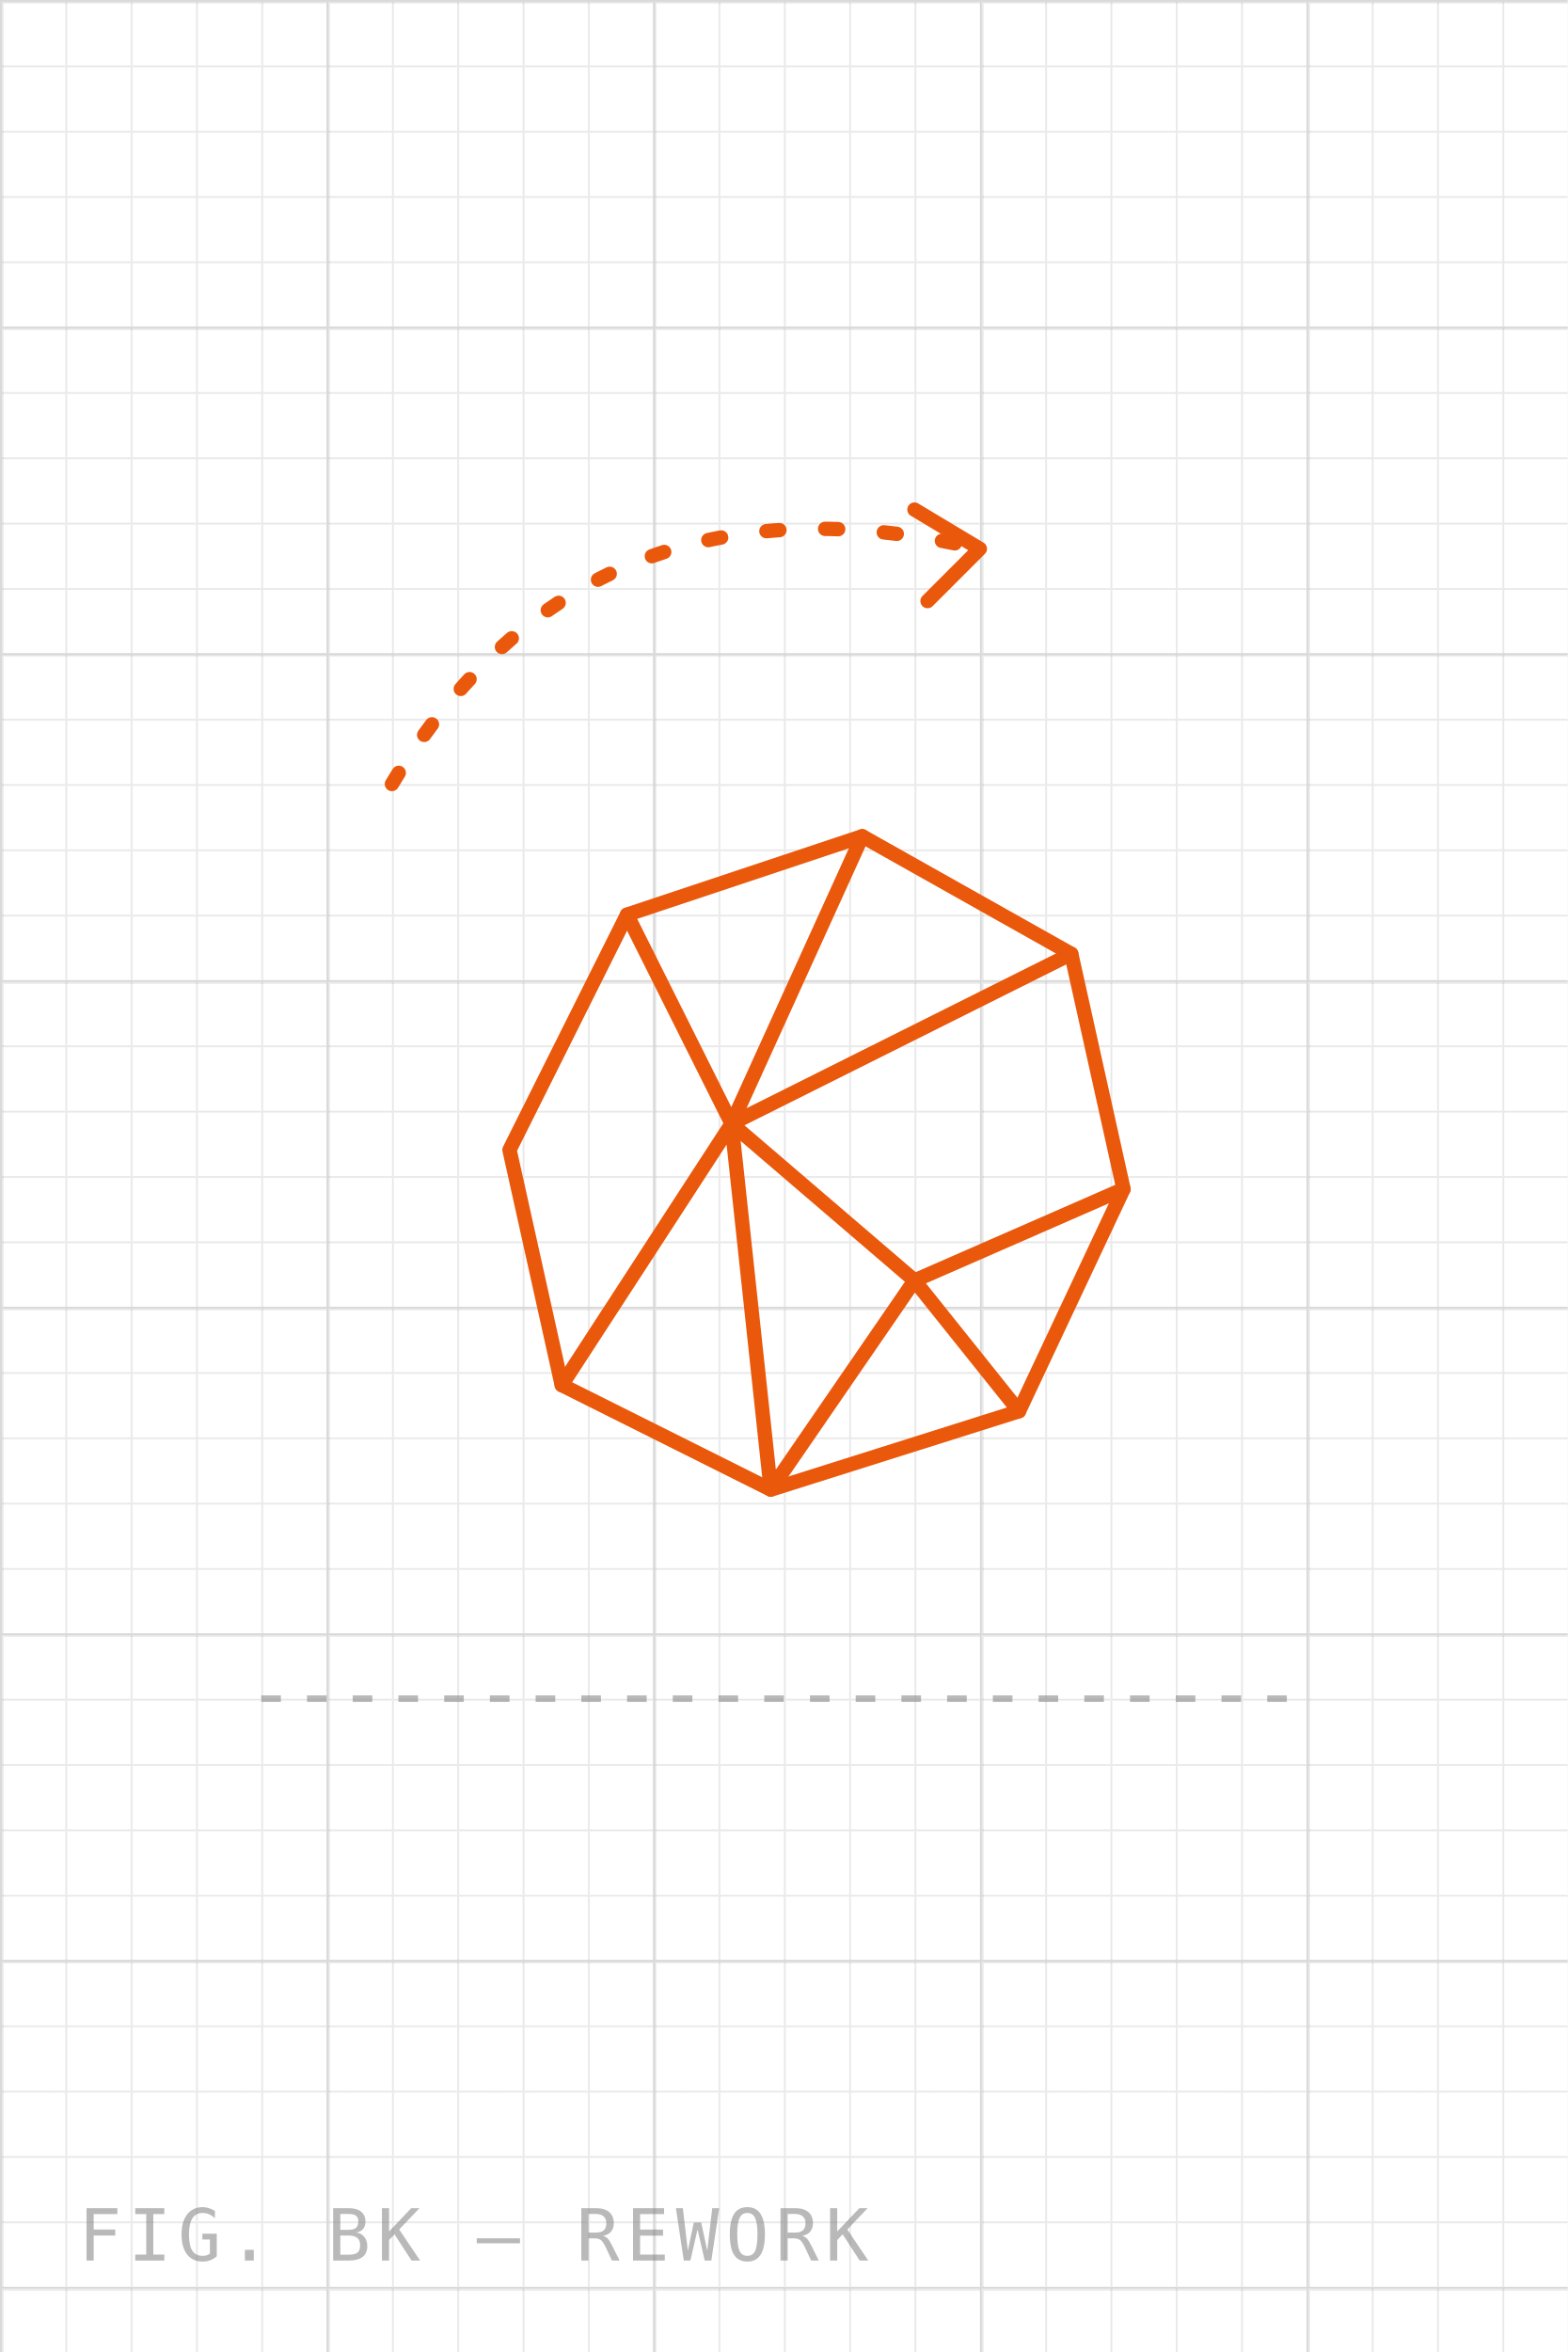
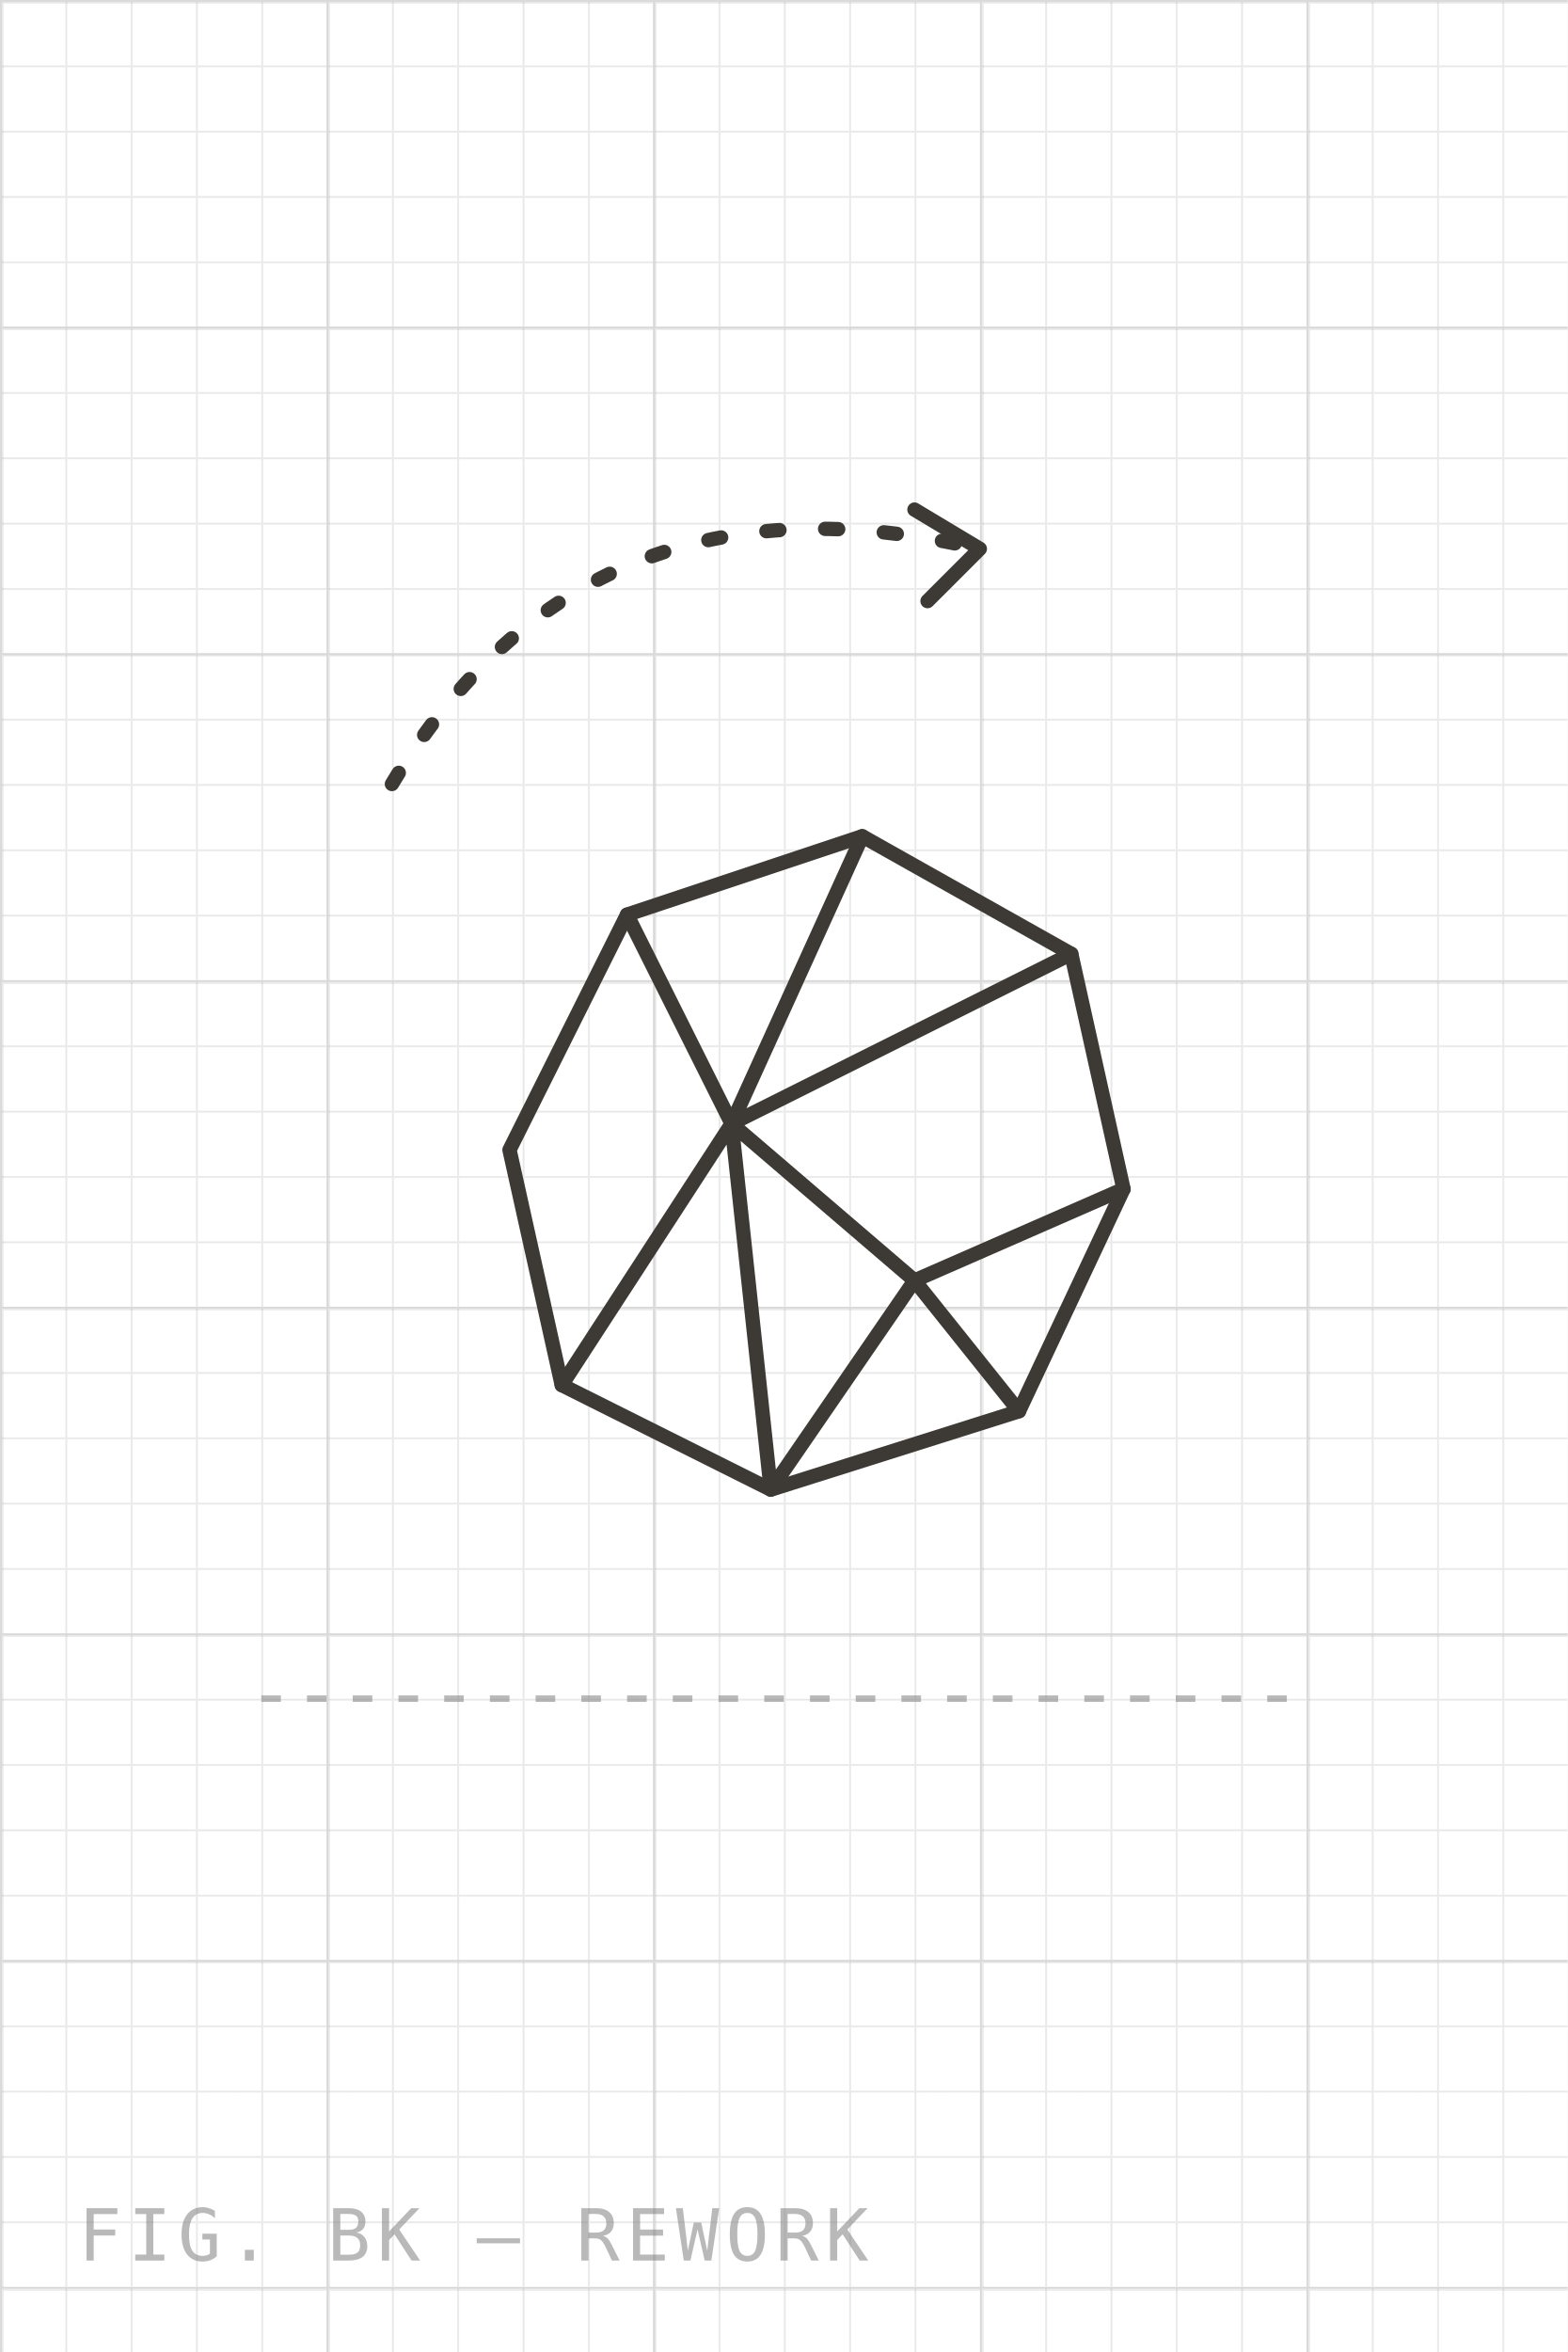
<svg xmlns="http://www.w3.org/2000/svg" viewBox="0 0 240 360" width="480" height="720">
  <defs>
    <pattern id="g" width="10" height="10" patternUnits="userSpaceOnUse">
      <path d="M10 0H0V10" fill="none" stroke="rgba(128,128,128,0.16)" stroke-width="0.6" />
    </pattern>
    <pattern id="G" width="50" height="50" patternUnits="userSpaceOnUse">
      <path d="M50 0H0V50" fill="none" stroke="rgba(128,128,128,0.16)" stroke-width="1.1" />
    </pattern>
  </defs>
  <rect width="240" height="360" fill="url(#g)" />
  <rect width="240" height="360" fill="url(#G)" />
-   <g fill="none" stroke="#ea580c" stroke-width="2.2" stroke-linecap="round" stroke-linejoin="round">
+   <g fill="none" stroke="#3d3a35" stroke-width="2.2" stroke-linecap="round" stroke-linejoin="round">
    <path d="M78 176 L96 140 L132 128 L164 146 L172 182 L156 216 L118 228 L86 212 Z" />
    <path d="M96 140 L112 172 L132 128 M112 172 L164 146 M112 172 L118 228 M112 172 L86 212 M112 172 L140 196 L172 182 M140 196 L156 216 M140 196 L118 228" />
    <path d="M60 120 Q90 70 150 84" stroke-dasharray="2 7" />
    <path d="M150 84 l-10 -6 M150 84 l-8 8" />
  </g>
  <g fill="none" stroke="rgba(128,128,128,0.55)" stroke-width="1" stroke-dasharray="3 4">
    <path d="M40 260 H200" />
  </g>
  <text x="12" y="346" font-family="ui-monospace, SFMono-Regular, Menlo, monospace" font-size="11" letter-spacing="1" fill="rgba(128,128,128,0.55)">FIG. BK — REWORK</text>
</svg>
